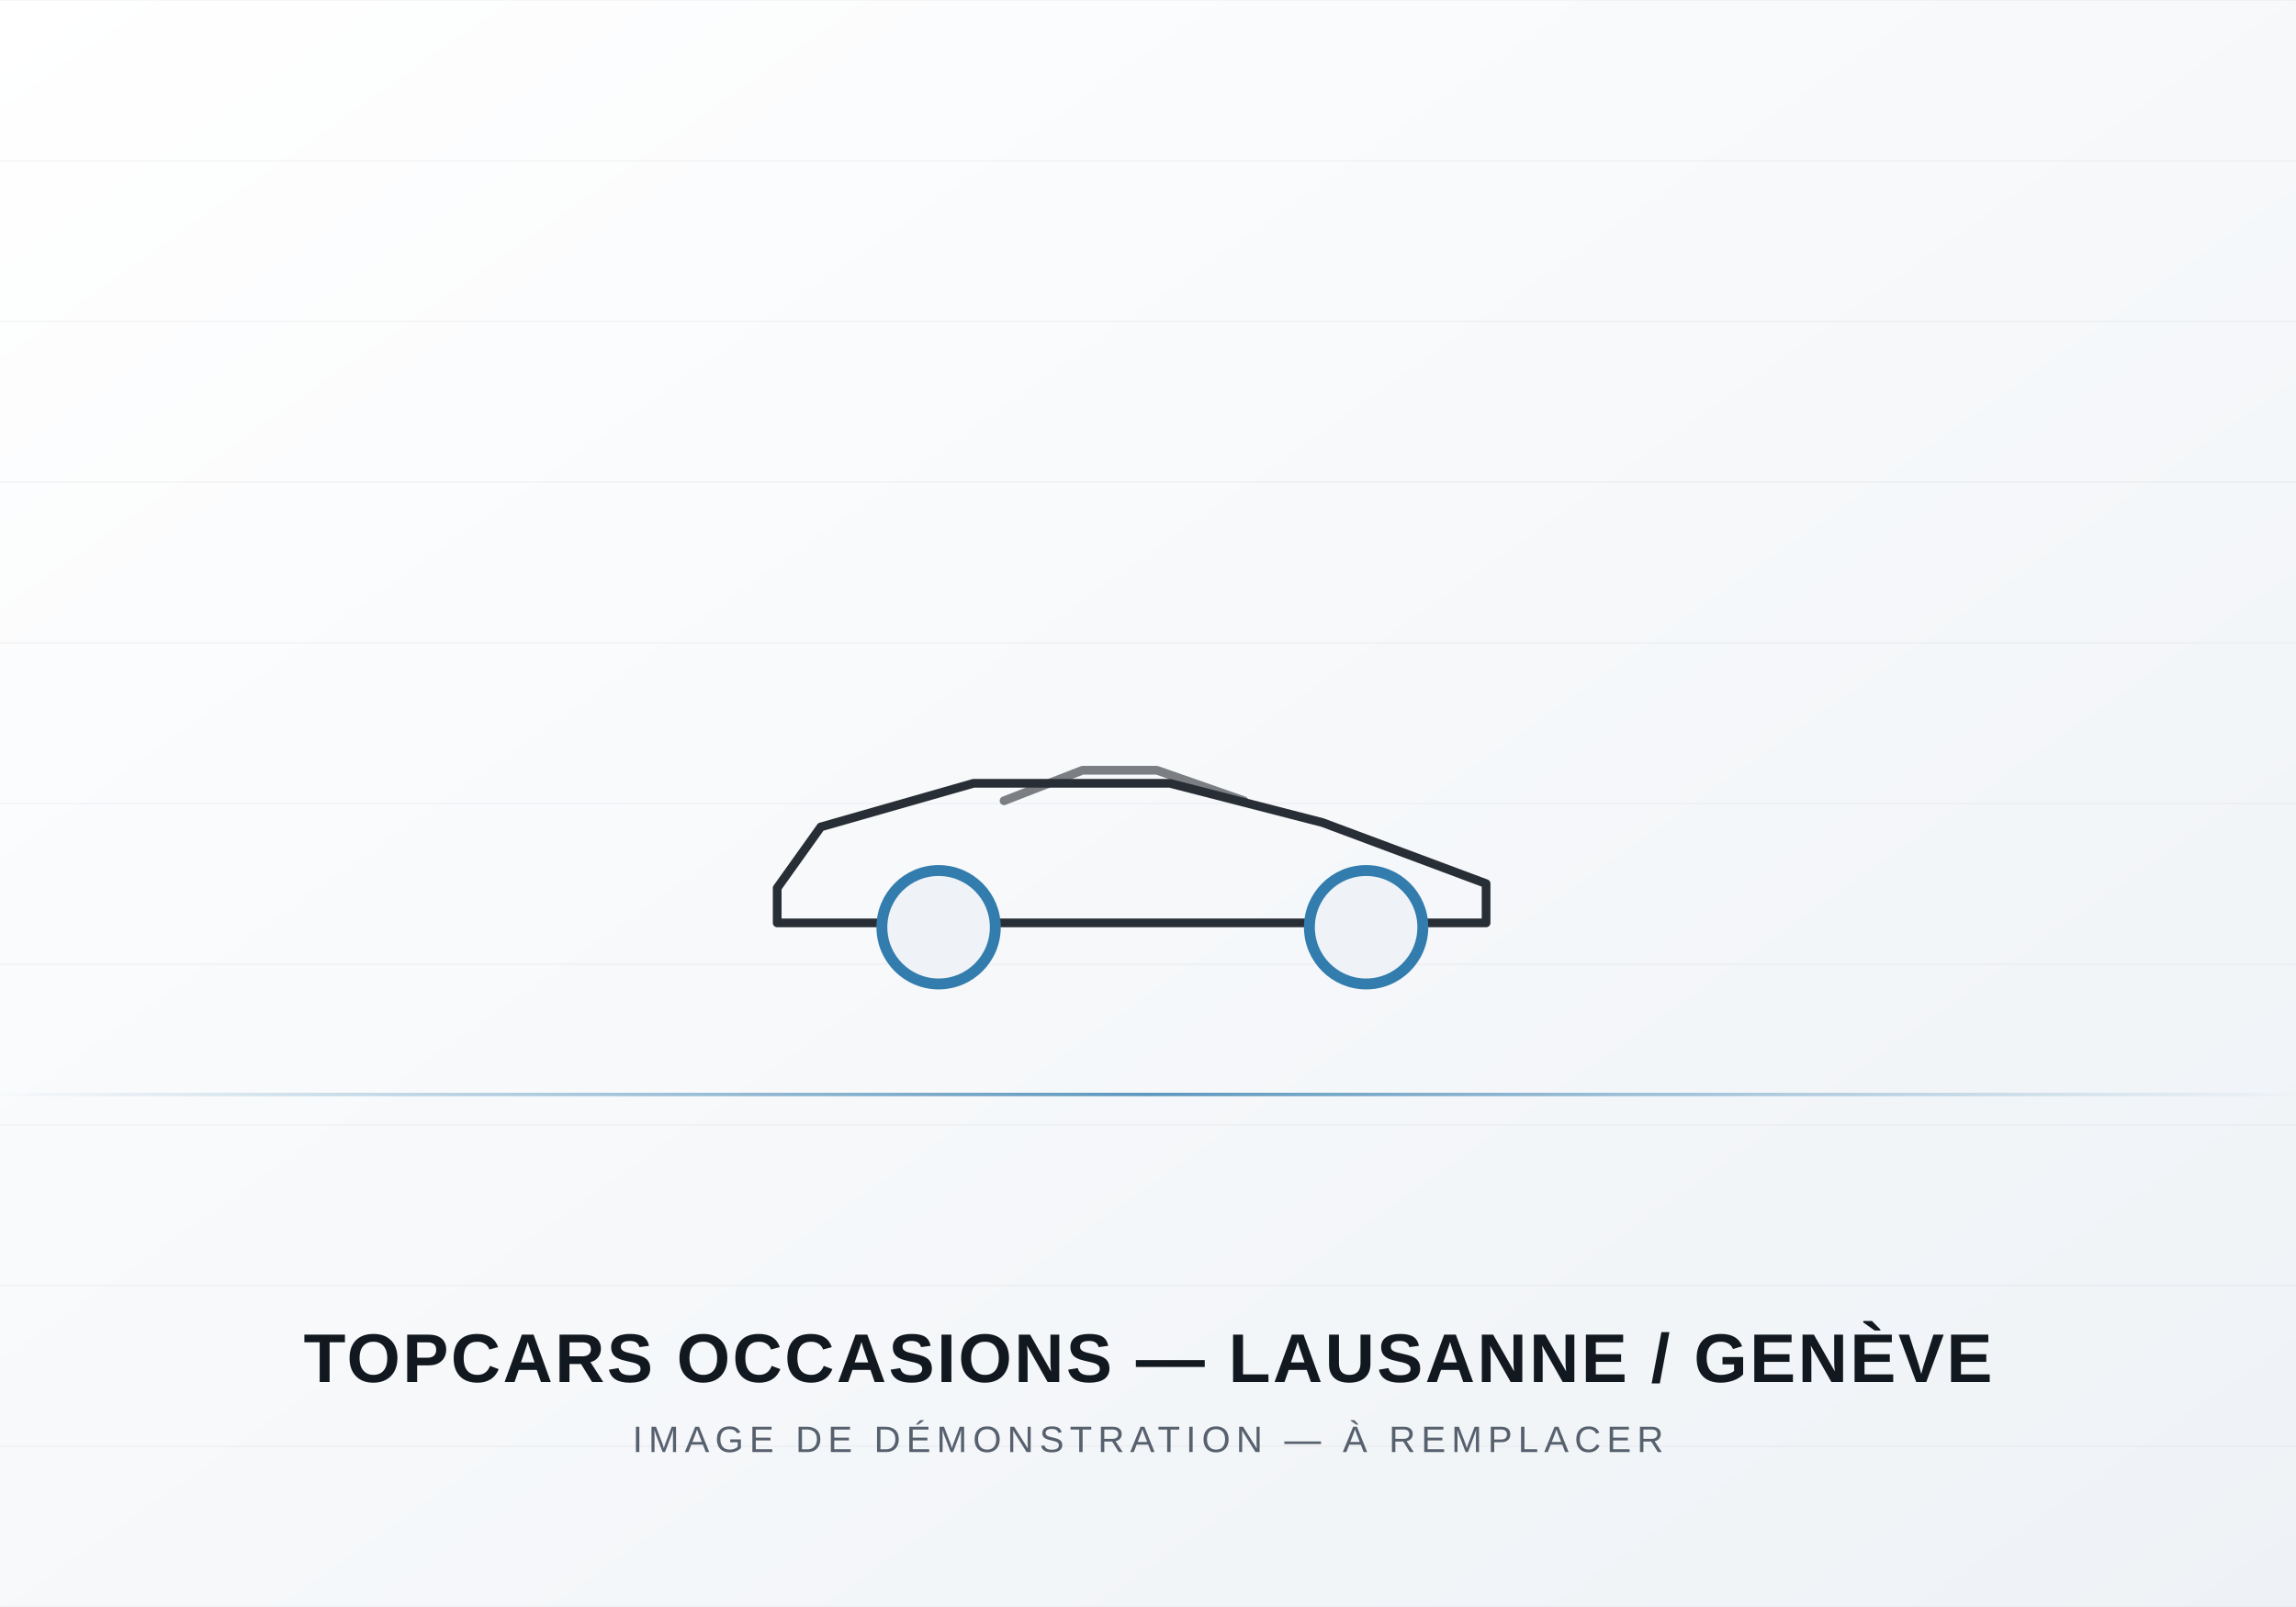
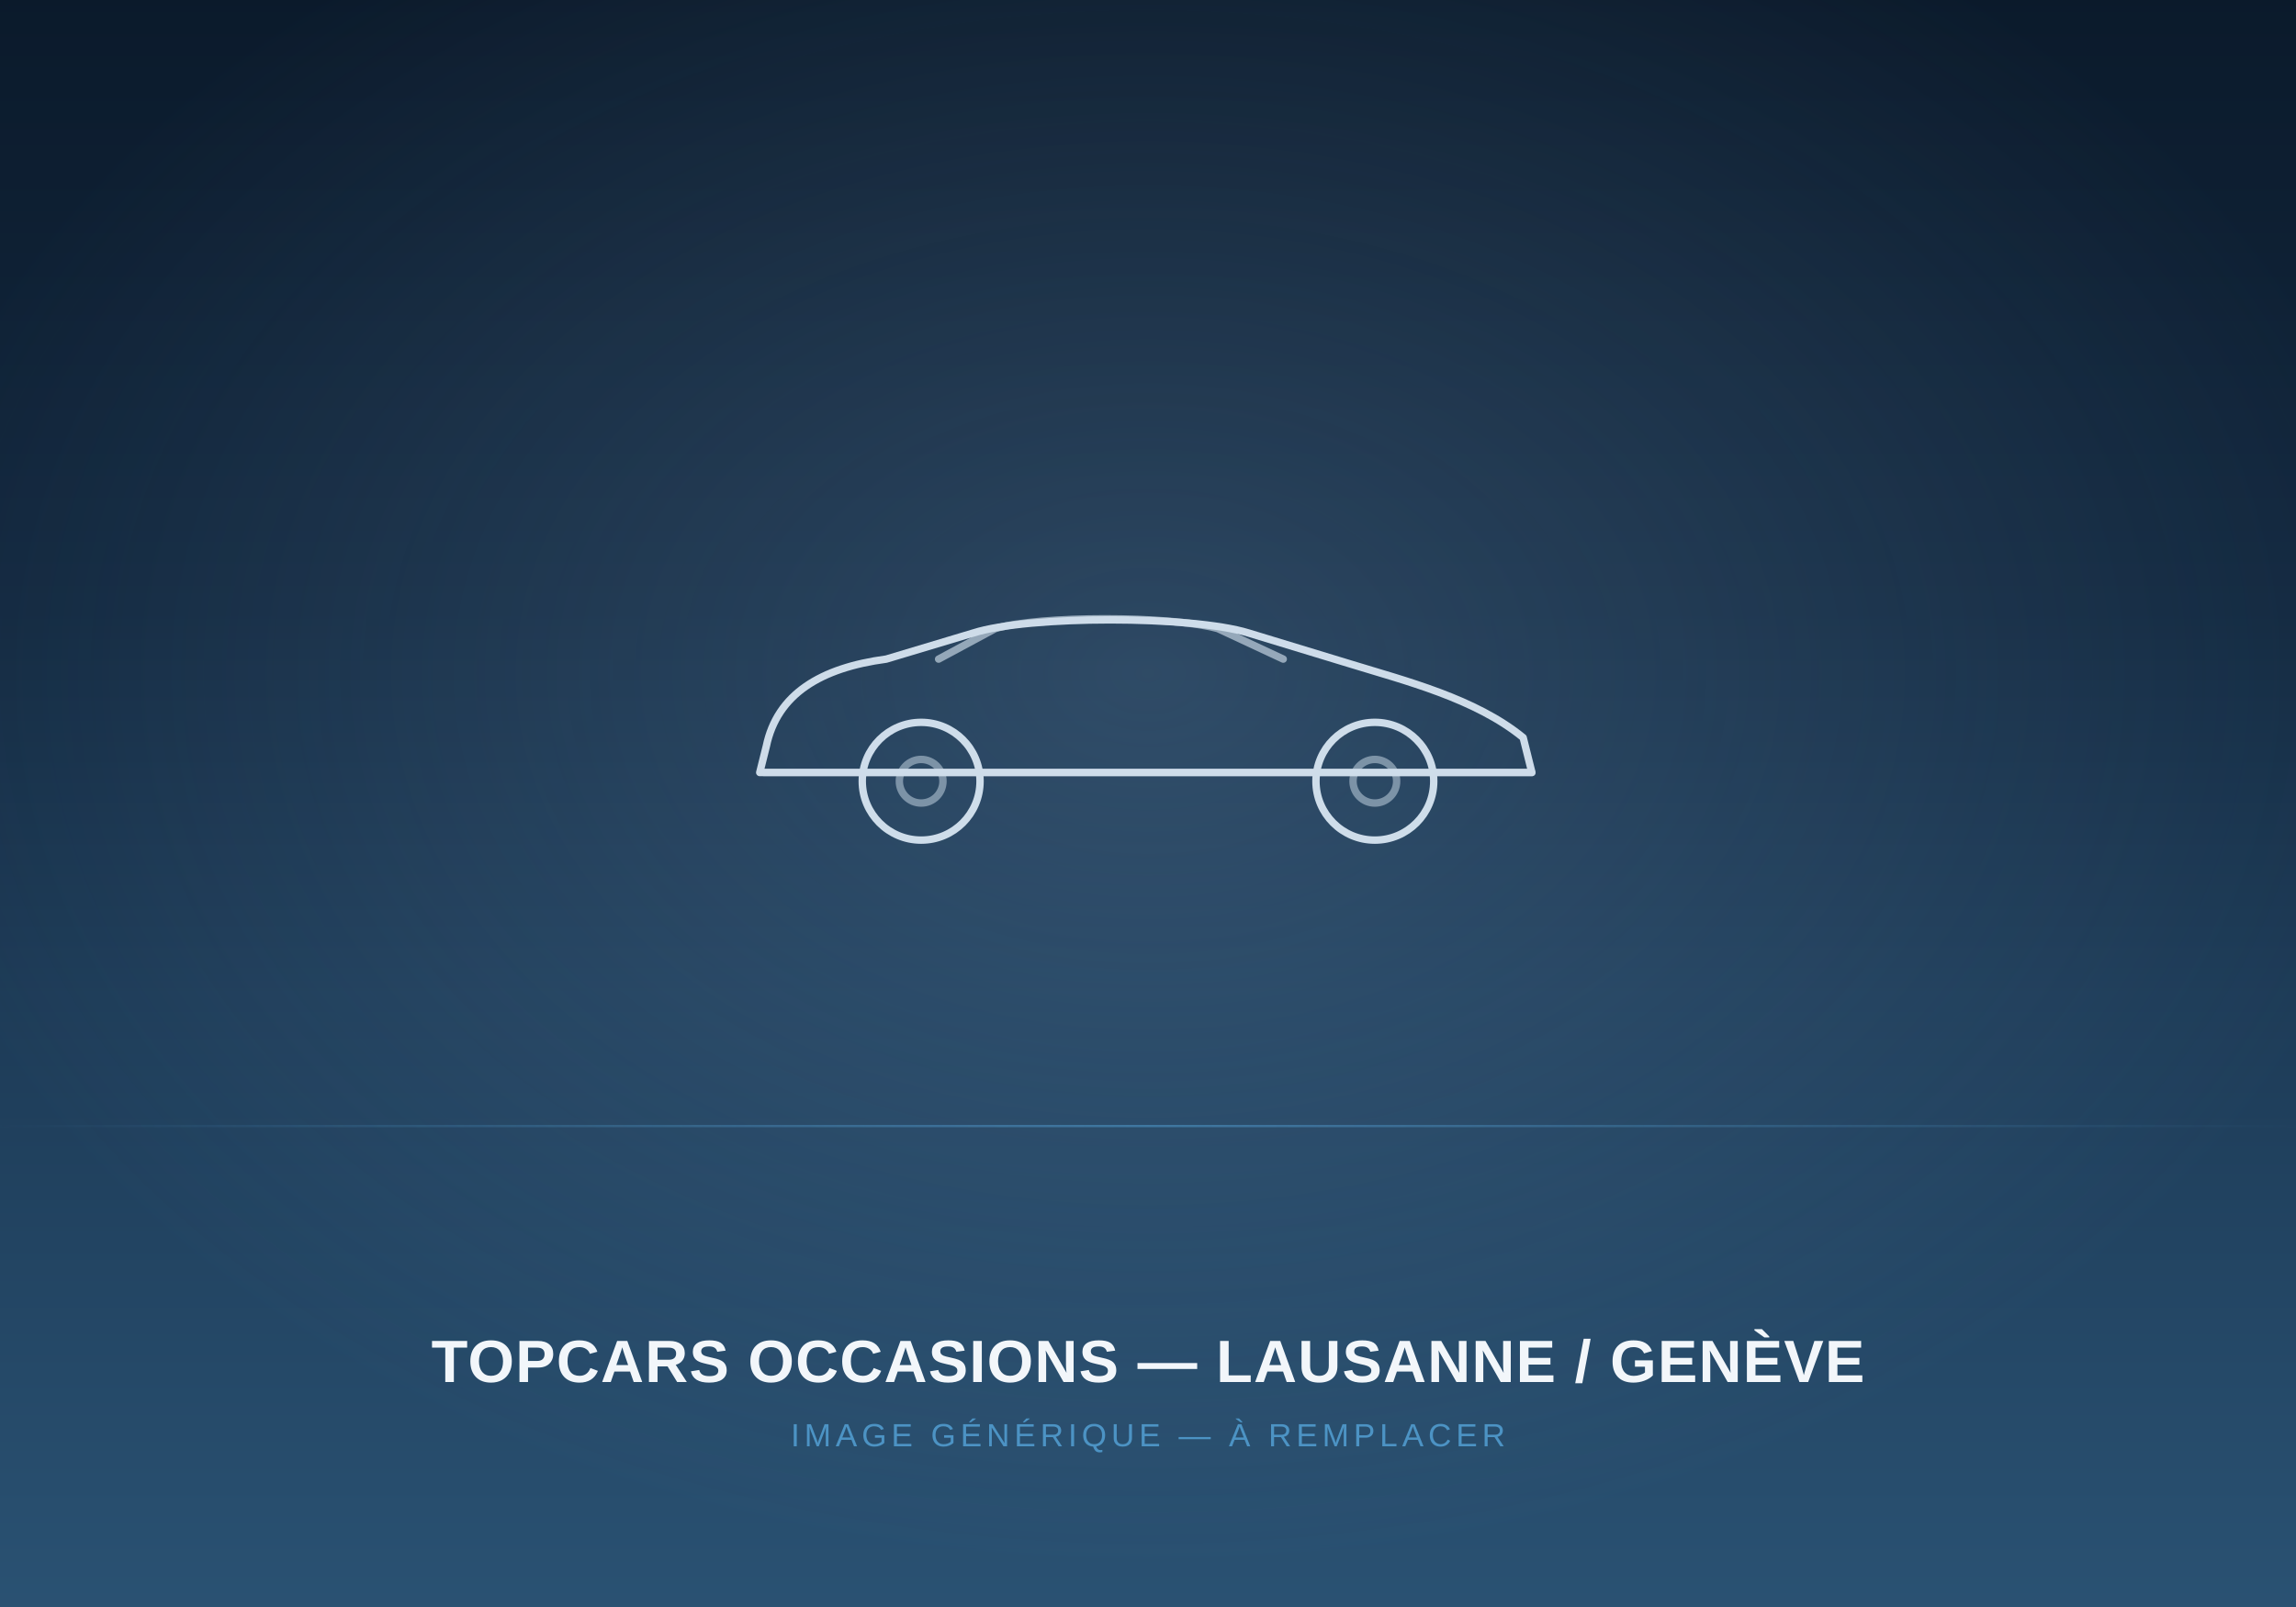
<svg xmlns="http://www.w3.org/2000/svg" width="2000" height="1400" viewBox="0 0 2000 1400">
  <defs>
-     <linearGradient id="bg" x1="0%" y1="0%" x2="100%" y2="100%">
-       <stop offset="0%" stop-color="#ffffff" />
-       <stop offset="100%" stop-color="#eef2f6" />
+     <linearGradient id="bg" x1="0%" y1="0%" x2="0%" y2="100%">
+       <stop offset="0%" stop-color="#0b1a2b" />
+       <stop offset="38%" stop-color="#12283f" />
+       <stop offset="62%" stop-color="#1d3b57" />
+       <stop offset="100%" stop-color="#2a5273" />
    </linearGradient>
+     <radialGradient id="glow" cx="50%" cy="42%" r="55%">
+       <stop offset="0%" stop-color="#8cb9e1" stop-opacity="0.22" />
+       <stop offset="100%" stop-color="#8cb9e1" stop-opacity="0" />
+     </radialGradient>
    <linearGradient id="rule" x1="0%" y1="0%" x2="100%" y2="0%">
-       <stop offset="0%" stop-color="#1d6fa5" stop-opacity="0" />
-       <stop offset="50%" stop-color="#1d6fa5" stop-opacity="0.7" />
-       <stop offset="100%" stop-color="#1d6fa5" stop-opacity="0" />
+       <stop offset="0%" stop-color="#4c93c4" stop-opacity="0" />
+       <stop offset="50%" stop-color="#4c93c4" stop-opacity="0.6" />
+       <stop offset="100%" stop-color="#4c93c4" stop-opacity="0" />
    </linearGradient>
  </defs>
  <rect width="2000" height="1400" fill="url(#bg)" />
-   <g opacity="0.07" stroke="#57616e" stroke-width="1">
-     <line x1="0" y1="0" x2="2000" y2="0" />
-     <line x1="0" y1="140" x2="2000" y2="140" />
-     <line x1="0" y1="280" x2="2000" y2="280" />
-     <line x1="0" y1="420" x2="2000" y2="420" />
-     <line x1="0" y1="560" x2="2000" y2="560" />
-     <line x1="0" y1="700" x2="2000" y2="700" />
-     <line x1="0" y1="840" x2="2000" y2="840" />
-     <line x1="0" y1="980" x2="2000" y2="980" />
-     <line x1="0" y1="1120" x2="2000" y2="1120" />
-     <line x1="0" y1="1260" x2="2000" y2="1260" />
-     <line x1="0" y1="1400" x2="2000" y2="1400" />
+   <rect width="2000" height="1400" fill="url(#glow)" />
+   <rect x="0" y="980" width="2000" height="2" fill="url(#rule)" />
+   <g transform="translate(1000, 616) scale(1.9)" fill="none" stroke="#dce9f5" stroke-width="3.4" stroke-linejoin="round" stroke-linecap="round" opacity="0.92">
+     <path d="M -175 18 C -170 -6 -150 -18 -120 -22 L -80 -34 C -55 -42 20 -42 46 -34 L 92 -20 C 118 -12 150 -4 172 14 L 176 30 L -178 30 Z" />
+     <path d="M -96 -22 L -70 -36 C -50 -42 10 -42 32 -36 L 62 -22" opacity="0.65" />
+     <line x1="-176" y1="30" x2="176" y2="30" opacity="0.5" />
+     <circle cx="-104" cy="34" r="27" />
+     <circle cx="104" cy="34" r="27" />
+     <circle cx="-104" cy="34" r="10" opacity="0.5" />
+     <circle cx="104" cy="34" r="10" opacity="0.5" />
  </g>
-   <rect x="0" y="952" width="2000" height="3" fill="url(#rule)" />
-   <g transform="translate(1000, 728) scale(1.9)" fill="none" stroke="#12181f" stroke-width="4" opacity="0.9" stroke-linejoin="round" stroke-linecap="round">
-     <path d="M -170 24 L -150 -4 L -80 -24 L 10 -24 L 80 -6 L 155 22 L 155 40 L -170 40 Z" />
-     <path d="M -66 -16 L -30 -30 L 4 -30 L 44 -16" opacity="0.6" />
-     <circle cx="-96" cy="42" r="26" fill="#eef2f6" stroke="#1d6fa5" stroke-width="5" />
-     <circle cx="100" cy="42" r="26" fill="#eef2f6" stroke="#1d6fa5" stroke-width="5" />
-   </g>
-   <text x="50%" y="1204" text-anchor="middle" font-family="Arial, Helvetica, sans-serif" font-weight="800" font-size="60" fill="#12181f" letter-spacing="2">TOPCARS OCCASIONS — LAUSANNE / GENÈVE</text>
-   <text x="50%" y="1265" text-anchor="middle" font-family="Arial, Helvetica, sans-serif" font-size="32" fill="#57616e" letter-spacing="5">IMAGE DE DÉMONSTRATION — À REMPLACER</text>
+   <text x="50%" y="1204" text-anchor="middle" font-family="Arial, Helvetica, sans-serif" font-weight="700" font-size="52" fill="#f2f6fa" letter-spacing="1">TOPCARS OCCASIONS — LAUSANNE / GENÈVE</text>
+   <text x="50%" y="1260" text-anchor="middle" font-family="Arial, Helvetica, sans-serif" font-size="28" fill="#4c93c4" letter-spacing="4">IMAGE GÉNÉRIQUE — À REMPLACER</text>
</svg>
